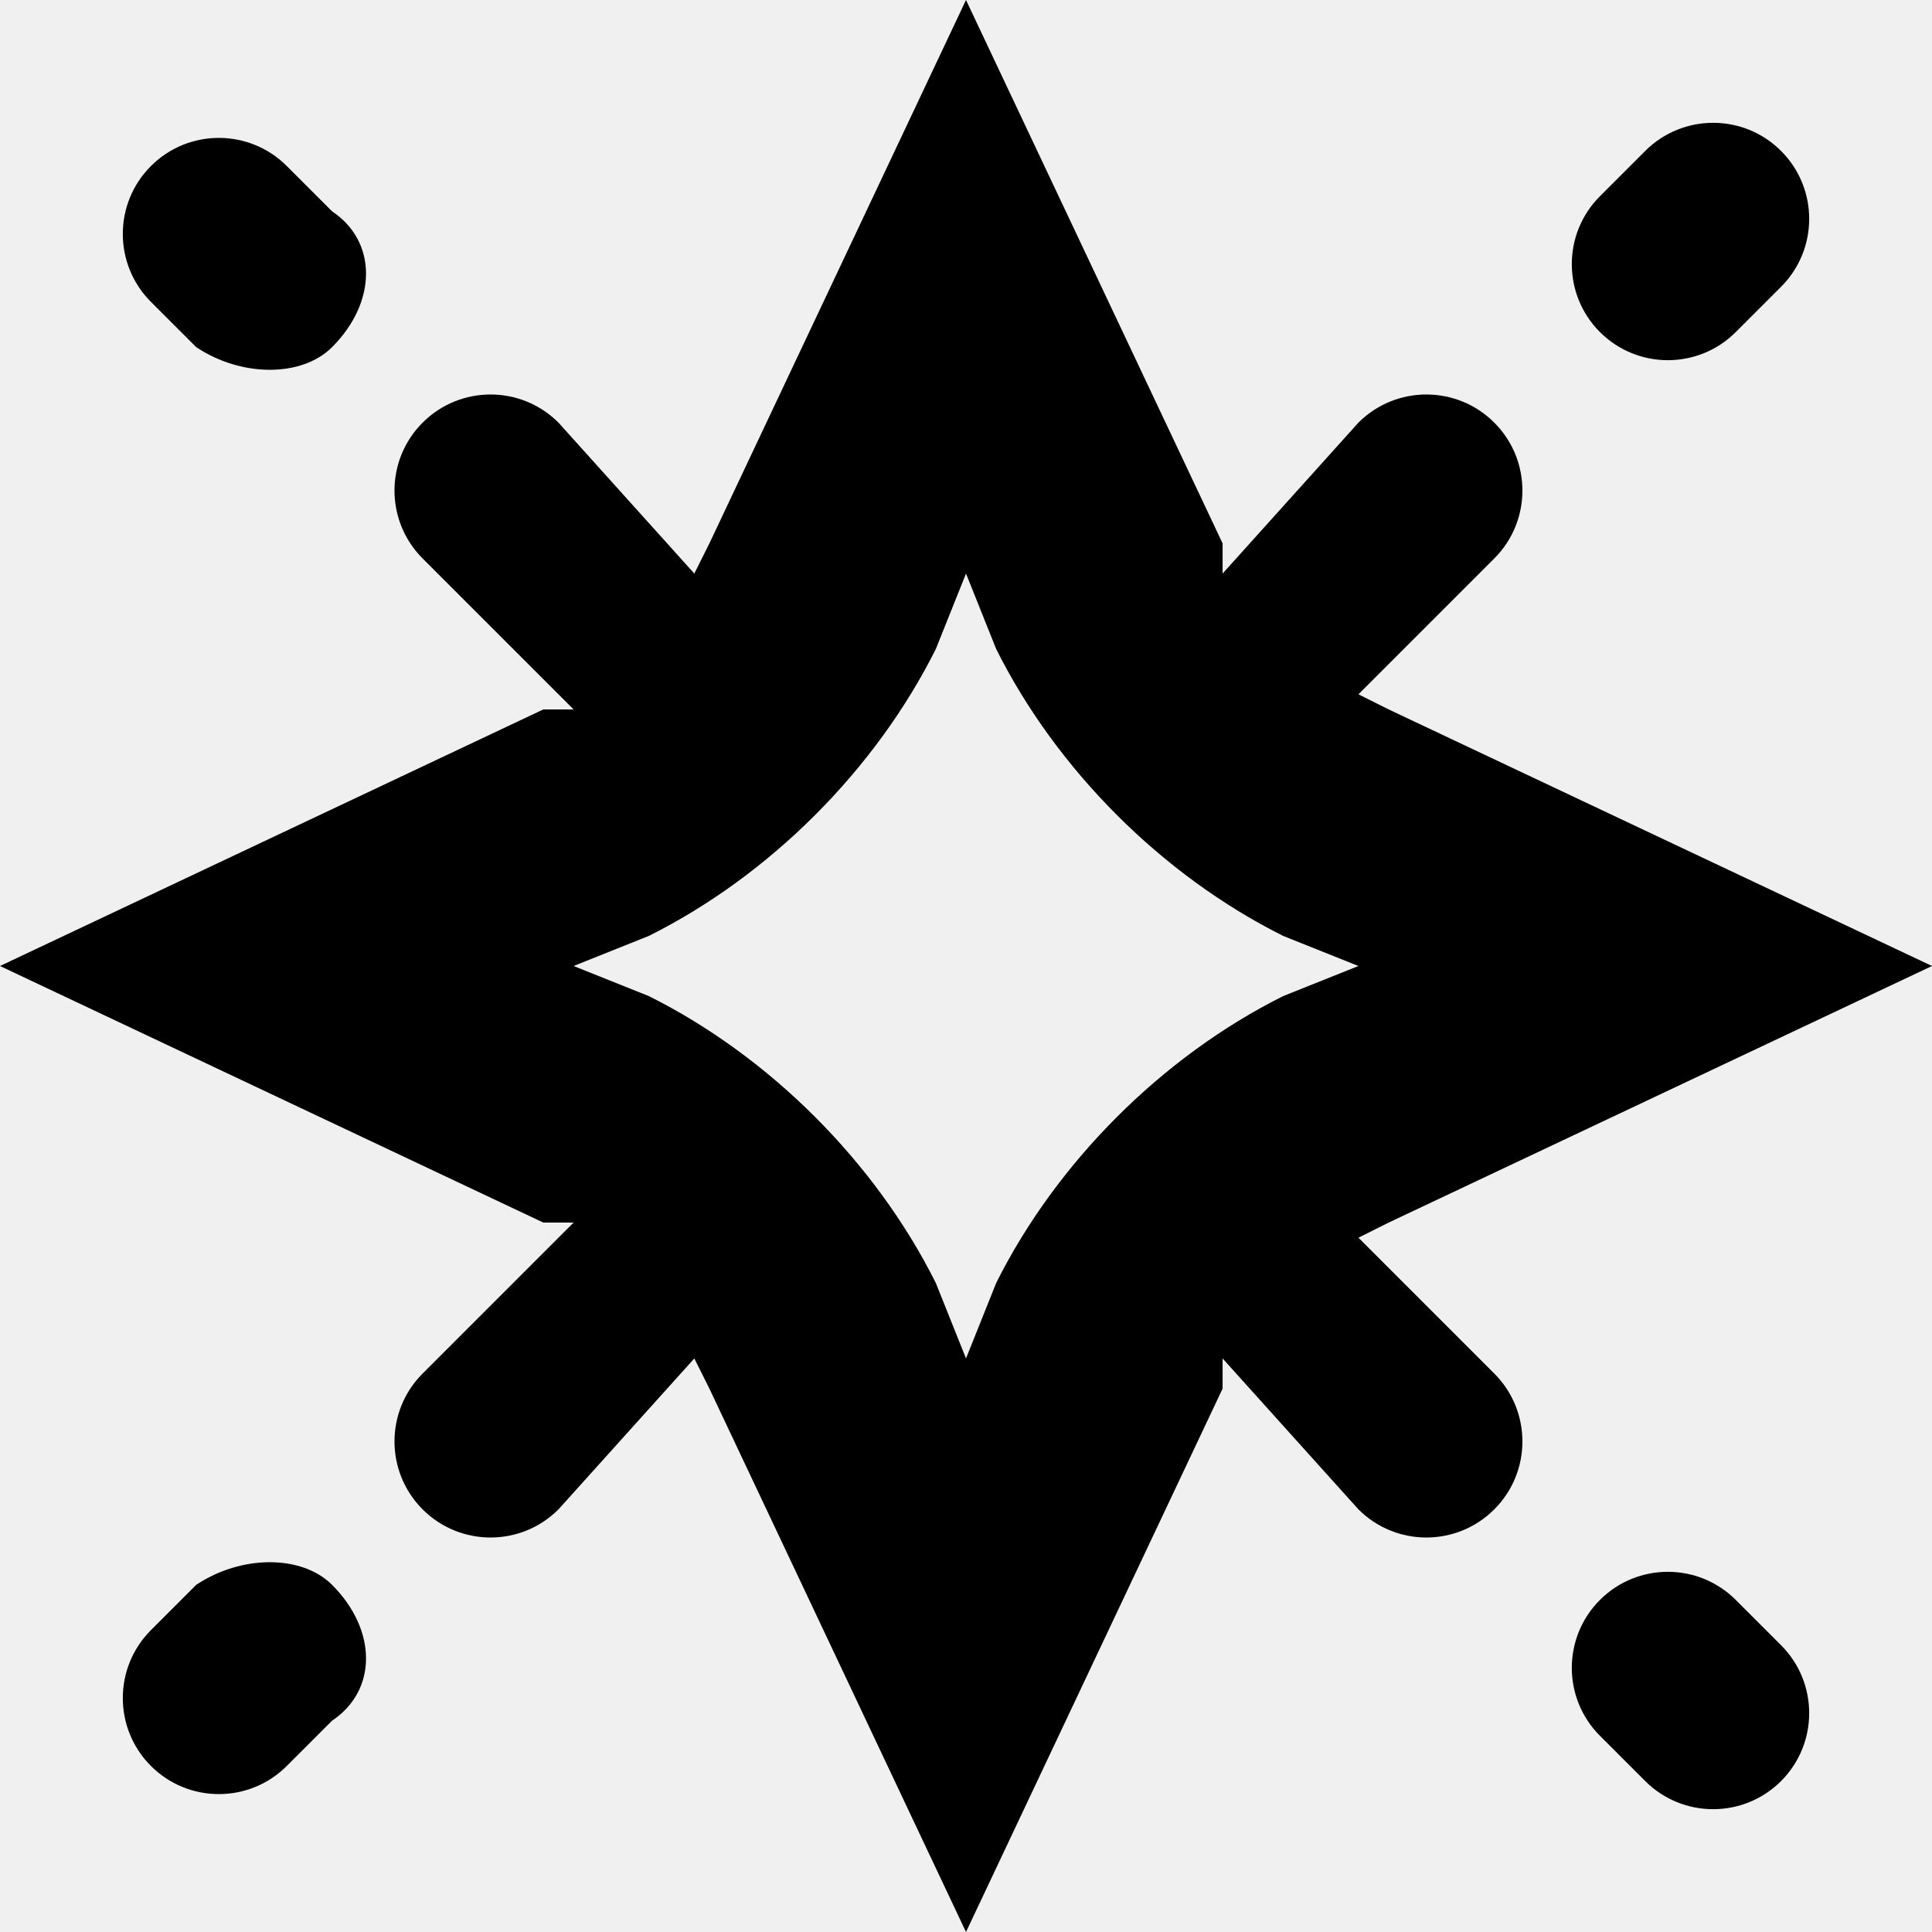
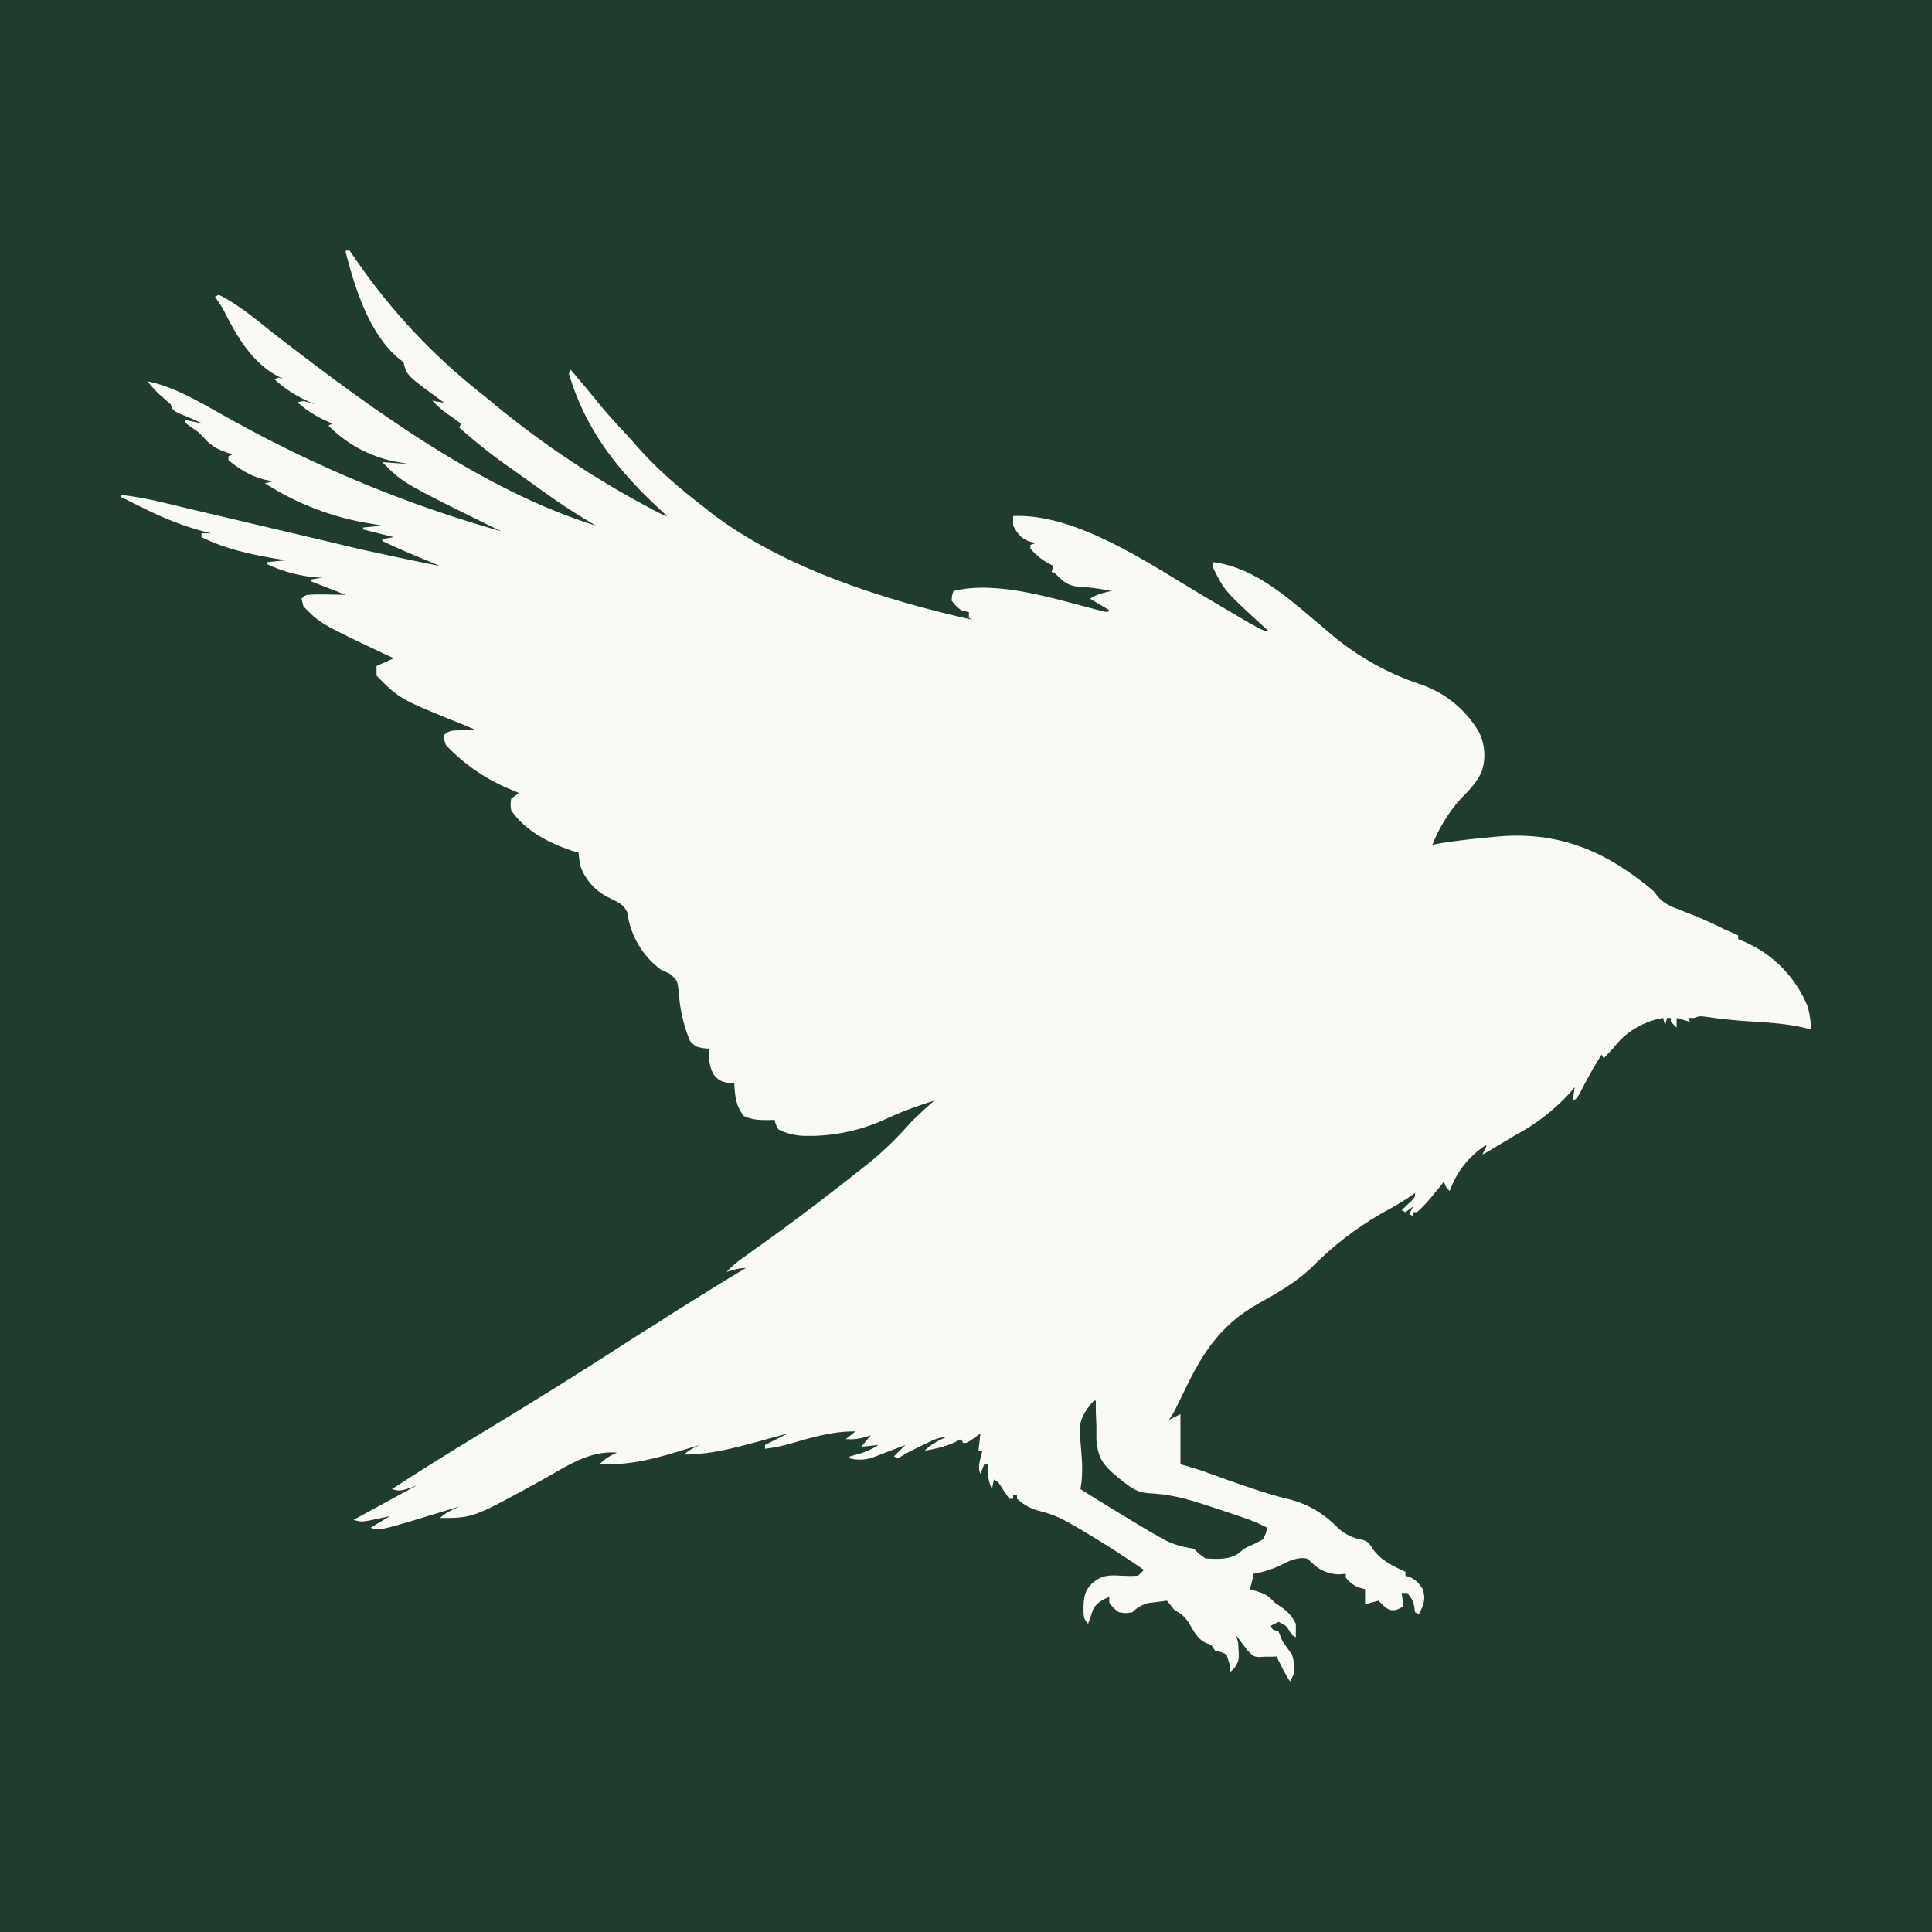
- <svg xmlns="http://www.w3.org/2000/svg" viewBox="0 0 128 128">
-   <path fill-rule="evenodd" d="M81 36 64 0 47 36l-1 2-9-10a6 6 0 0 0-9 9l10 10h-2L0 64l36 17h2L28 91a6 6 0 1 0 9 9l9-10 1 2 17 36 17-36v-2l9 10a6 6 0 1 0 9-9l-9-9 2-1 36-17-36-17-2-1 9-9a6 6 0 1 0-9-9l-9 10v-2Zm-17 2-2 5c-4 8-11 15-19 19l-5 2 5 2c8 4 15 11 19 19l2 5 2-5c4-8 11-15 19-19l5-2-5-2c-8-4-15-11-19-19l-2-5Z" clip-rule="evenodd" />
-   <path d="M118 19a6 6 0 0 0-9-9l-3 3a6 6 0 1 0 9 9l3-3Zm-96 4c-2 2-6 2-9 0l-3-3a6 6 0 1 1 9-9l3 3c3 2 3 6 0 9Zm0 82c-2-2-6-2-9 0l-3 3a6 6 0 1 0 9 9l3-3c3-2 3-6 0-9Zm96 4a6 6 0 0 1-9 9l-3-3a6 6 0 1 1 9-9l3 3Z" />
-   <style>path{fill:#000}@media (prefers-color-scheme:dark){path{fill:#fff}}</style>
+ <svg xmlns="http://www.w3.org/2000/svg" viewBox="0 0 64 64" role="img" aria-label="NewTaven Docs">
+   <rect width="64" height="64" fill="#1F3D2E" />
+   <g transform="translate(32 32) scale(1) translate(-32 -32)">
+     <g transform="translate(1.069 2.567) scale(0.06371)">
+       <path fill="#FBF9F4" fill-rule="evenodd" d="M163 90h2l3.8 5.5A318 318 0 0 0 233 164l4 3.2a480 480 0 0 0 78.8 53.8l7.4 4c5.8 3 5.8 3 6.8 3l-3.1-2.9c-22.3-20.6-39.1-41.5-47.9-71.1l1-2q7.8 9.1 15.4 18.5a297 297 0 0 0 13.6 15.2l8.4 9.4c10 10.8 21 20 32.6 28.9l3 2.4c37.6 28.8 90.7 45.5 136 55.6l-2-1v-3l-4-1c-2.8-2.2-2.8-2.2-5-5 .2-2.8.2-2.8 1-5 22.9-5.7 52.4 4.1 74.4 9.7l5.6 1.3 1-1-10-6c3.6-2.4 6.8-3 11-4q-8.3-1.8-16.7-2.2c-5.9-.5-8.3-2.7-12.3-6.8l-2-1 1-3-3.2-1.7a34 34 0 0 1-8.8-7.3v-2l3-1-3.2-.6c-4.9-1.8-6.3-4-8.8-8.4v-5c33-1.4 70.7 24.8 98 41 32.1 19 32.1 19 35 19l-2.3-2.1C620 267 620 267 614 255v-3c23.2 2.9 41.9 21.3 59 35.5a141 141 0 0 0 49 28.1 56 56 0 0 1 30.2 24.7 27 27 0 0 1 1.5 20.4c-2.5 5.8-6.6 9.9-11 14.4A78 78 0 0 0 728 399l4.5-.9q11-1.7 22-2.7l8.1-.8c32-2.6 56.1 8 80.4 28.4l2.3 3c3.9 4.3 8.1 5.5 13.4 7.6q10.9 4.1 21.3 9.4l7 3v2l2.6 1.1a62 62 0 0 1 33.7 34.4q1.4 5.7 1.7 11.5l-4-1c-8-1.8-16-2.5-24.2-3a276 276 0 0 1-27.2-2.7c-2.6-.3-2.6-.3-5.6.7h-3l1 2-7-2v5l-3-3v-2h-2l-1 4-1-4a41 41 0 0 0-26.2 16l-4.8 5-1-2q-6.1 9.6-11.2 19.9C803 531 803 531 801 532l1-7-3 3.5a105 105 0 0 1-28 21.5l-8.3 5c-6.5 3.9-6.5 3.9-8.7 5l2-4v-1a47 47 0 0 0-19 24c-2-2-2-2-3-5l-1.5 2c-4 5-7.8 9.8-12.5 14h-2v2l-2-1 2-4-4 3-2-1 5.5-5.3c1.5-1.7 1.5-1.7 1.5-3.7l-3.4 2.4q-7 4.5-14.4 8.4a173 173 0 0 0-36.5 28.4c-8 7.5-17.6 13-27.2 18.3-19.5 11-29 25.5-38.5 45.5l-3.3 6.7-1.4 2.9C593 695 593 695 591 698l4-2 2-1v26l10 3 16.4 5.9c9.5 3.3 18.9 6.6 28.6 9a52 52 0 0 1 26.4 14.8 24 24 0 0 0 13.1 6.6c3.2.9 3.8 2 5.5 4.8 4.4 6.1 10.4 8.8 17 11.9v2l2.3.7c3.3 1.6 4.7 3.2 6.7 6.3 1.7 5.2.4 8.2-2 13l-2-1-.4-2.8c-.6-3.2-.6-3.2-3.6-7.2h-3l1 7c-4 2-4 2-6.5 1.9-2.5-.9-2.5-.9-4.6-3L700 792c-4 1-4 1-7 2v-8l-2.7-.7a15 15 0 0 1-7.3-5.3v-2l-3.5.3a20 20 0 0 1-14.6-6.5c-1.9-1.8-1.9-1.8-4.6-2a22 22 0 0 0-9.6 3A55 55 0 0 1 635 778l-.4 2.3c-.6 2.7-.6 2.7-1.6 5.7l4.3 1.3c3.9 1.2 6 2.6 8.7 5.7l3 2c3.6 2.4 6 5 8 9v7c-2-1-2-1-3.4-3.4-1.6-2.6-1.6-2.6-5.6-4.6l-4 2 1 2 3 1 2 5 5 7a24 24 0 0 1 1 10l-2 4a71 71 0 0 1-4.6-8.2l-1.4-2.7-1-2.1-2.5.1h-3.3l-3.3.2c-2.9-.3-2.9-.3-5.9-3.3l-3.2-4.2-2.8-3.8 1 4c.6 9.1.6 9.1-2 13.1l-2 1.9-.6-4.4-1.4-4.6c-3-1.4-3-1.4-6-2l-2-3-2.4-.9c-4.7-2-6.5-6-9-10.2a17 17 0 0 0-7.6-6.9l-4-5-6.2.8-3.5.4a18 18 0 0 0-8.3 4.8c-3.5.6-3.5.6-7 0-3-2.3-3-2.3-5-5v-3c-3.7 1.6-6.4 2.9-8.4 6.5L549 804c-2.7-2.7-2.3-4.4-2.4-8.2.1-5.5.5-8.8 4.4-12.8 5.1-4.3 8.6-4.4 15.2-4 4.8.2 4.8.2 8.8 0l3-3a525 525 0 0 0-38-24l-2.9-1.6a54 54 0 0 0-12.8-4.9c-5-1.2-8.4-3.1-12.3-6.5v-2h-2v2h-2l-3-4.4c-2.8-4.5-2.8-4.5-5-5.6l-1 5a23 23 0 0 1-2-13h-2l-2 5c-1.8-3.7.2-8.1 1-12h-2l1-9-3.4 2.5C486 710 486 710 484 710l-1-2-3.9 1.9c-5 2.2-9.7 3.2-15.1 4.1 3.4-3.4 6.7-5 11-7-4.4 0-7.4 2-11.4 3.8l-4.5 2.2c-4.1 2-4.1 2-7 3.8L450 718l-2-1 6-6-2.5 1-10.5 4-2.6 1a21 21 0 0 1-13.4 1v-1l4.7-1.3q5.5-1.5 10.3-4.7l-9 1 5-6-3.1 1c-3.5 1-6.3 1.2-9.9 1l5-4c-11.9-.2-22.8 3.2-34.1 6.4A79 79 0 0 1 381 713v-2l12-6-7 1.9-9.1 2.5-9.1 2.4c-9.6 2.4-18.9 4.2-28.8 4.2 2.4-2.4 5-3.5 8-5l-4.5 1.4c-15.9 5-30.7 9.4-47.5 8.6 3-3 5.3-4.3 9-6-14.4-1.2-26.4 7.2-38.5 14-36.3 20-36.3 20-53.5 20 2.9-2.9 6.4-4.2 10-6l-3.5 1.1c-38.6 11.8-38.6 11.8-42.5 9.9l10-6-3.1.7-4.2.9-4 .8c-3.7.6-3.7.6-7.7-.4l33-18-4.2 1.6c-4.8 1.4-4.8 1.4-8.8.4a1422 1422 0 0 1 43.7-27.4 3116 3116 0 0 0 86.3-54q8.3-5 16.4-10.4L353 630l4.8-3 13.2-8c-3.4 0-6.7 1.1-10 2a61 61 0 0 1 8.9-7.6l3-2.1q3-2.3 6.4-4.6A1179 1179 0 0 0 419 577l3.5-2.7L433 566l3.3-2.6q11-9.2 20.4-20 6-6 12.3-11.4-11.6 3.5-23 8.5a96 96 0 0 1-39.3 9.8h-5.5A32 32 0 0 1 388 547c-1.5-2.7-1.5-2.7-2-5l-4 .1c-4.6 0-7.8-.2-12-2.1-4.3-5.4-4.6-10.3-5-17l-3.2-.2c-4.2-.9-5.3-1.6-7.8-4.8a23 23 0 0 1-2-13l-3.3-.3c-3.7-.7-3.7-.7-6.7-3.7q-4.9-11.8-5.8-24.7c-.7-6.9-.7-6.9-4.9-10.4L327 464a44 44 0 0 1-17.6-29.8c-2-4.6-5.2-5.5-9.5-7.7A29 29 0 0 1 285 410c-.7-4-.7-4-1-7l-3.6-1c-11.8-4-24.3-10.4-31.4-21-.4-3-.4-3 0-6l4-3-3.3-1.4A96 96 0 0 1 215 347c-.8-2.6-.8-2.6-1-5 2.9-2.9 5.1-2.4 9.1-2.6l4-.3 2.9-.1-4.7-2C191 323.2 191 323.2 179 311v-5l9-4-5-2.3c-33.3-15.8-33.3-15.8-42-24.7l-1-4c2-2 2-2 6.8-2.2h5.8l5.9.1 4.5.1-18-7v-1l6-1h-2.3a74 74 0 0 1-26.7-7v-1l10-1-5.3-.8c-13.7-2.4-26.2-5-38.7-11.2v-2h5l-3.3-.8c-11.3-3-21.3-7-31.7-12.2l-3.7-1.8L46 218v-1c11.8 1.3 23 4.2 34.5 7l72.1 17 18 4.3q20.7 4.6 41.4 8.7l-8.8-3.7Q192.5 246 182 241v-1l6-1-16-4v-1l10-1-5.8-1a143 143 0 0 1-55.2-21l4-1-4.7-1c-7-1.9-12.8-5.5-18.3-10v-2l2-1-4.7-1.7A23 23 0 0 1 89 187c-3-3-3-3-6.1-5-2.9-2-2.9-2-3.9-4l10 2-3.5-1.4-4.4-2-4.5-1.8C73 173 73 173 72 170l-3.8-3.4A48 48 0 0 1 60 158c15.7 3.1 31.3 13.4 45.4 21A654 654 0 0 0 244 236l-4.6-2.2c-46.7-23-46.7-23-57.4-33.8l14 1-4-.7a67 67 0 0 1-38-19.3l2-1-2.4-1.1A58 58 0 0 1 138 169c3.2-1.6 5.7 0 9 1l-2.8-1.3A64 64 0 0 1 126 157l2-1 3 1-2-1c-14.6-7-23-21.9-30-36l-4-6 2-1c11.6 5.7 21.8 15 32 22.8 48 37 105.7 79.1 164 97.2l-3.3-2c-11.4-6.7-22-14.2-32.7-22l-7.3-5.2q-14.5-10-27.7-21.8l1-2-2.3-1.6-3-2.2-2.9-2a56 56 0 0 1-6.8-6.2l2.4.5c2.6.5 2.6.5 3.6.5l-2.3-1.7c-17-12.4-17-12.4-18.7-19.3l-2.2-1.7c-15.5-12.6-23-36.7-27.8-55.3z M552 688h1v5.7l.3 7.4v7.3c.8 7.9 2.2 11.2 7.8 16.6l3.3 2.8 3.4 2.7c5.8 4.5 8 5.5 15.6 5.8 11.4.8 21 4 31.8 7.6l11.4 3.8C636 751 636 751 642 754c-.4 2.7-.4 2.7-2 6a52 52 0 0 1-7.4 3.7c-2.6 1.3-2.6 1.3-5 3.4-5 3.7-11.5 3.3-17.6 2.9-3.3-2.3-3.3-2.3-6-5l-4.7-.9a41 41 0 0 1-13.5-5.4l-4.6-2.6A1823 1823 0 0 1 545 734l.6-4a75 75 0 0 0 0-13.4l-.3-4-.6-6.7c-.5-7 1.4-10.6 5.7-16.1z" />
+     </g>
+   </g>
</svg>
